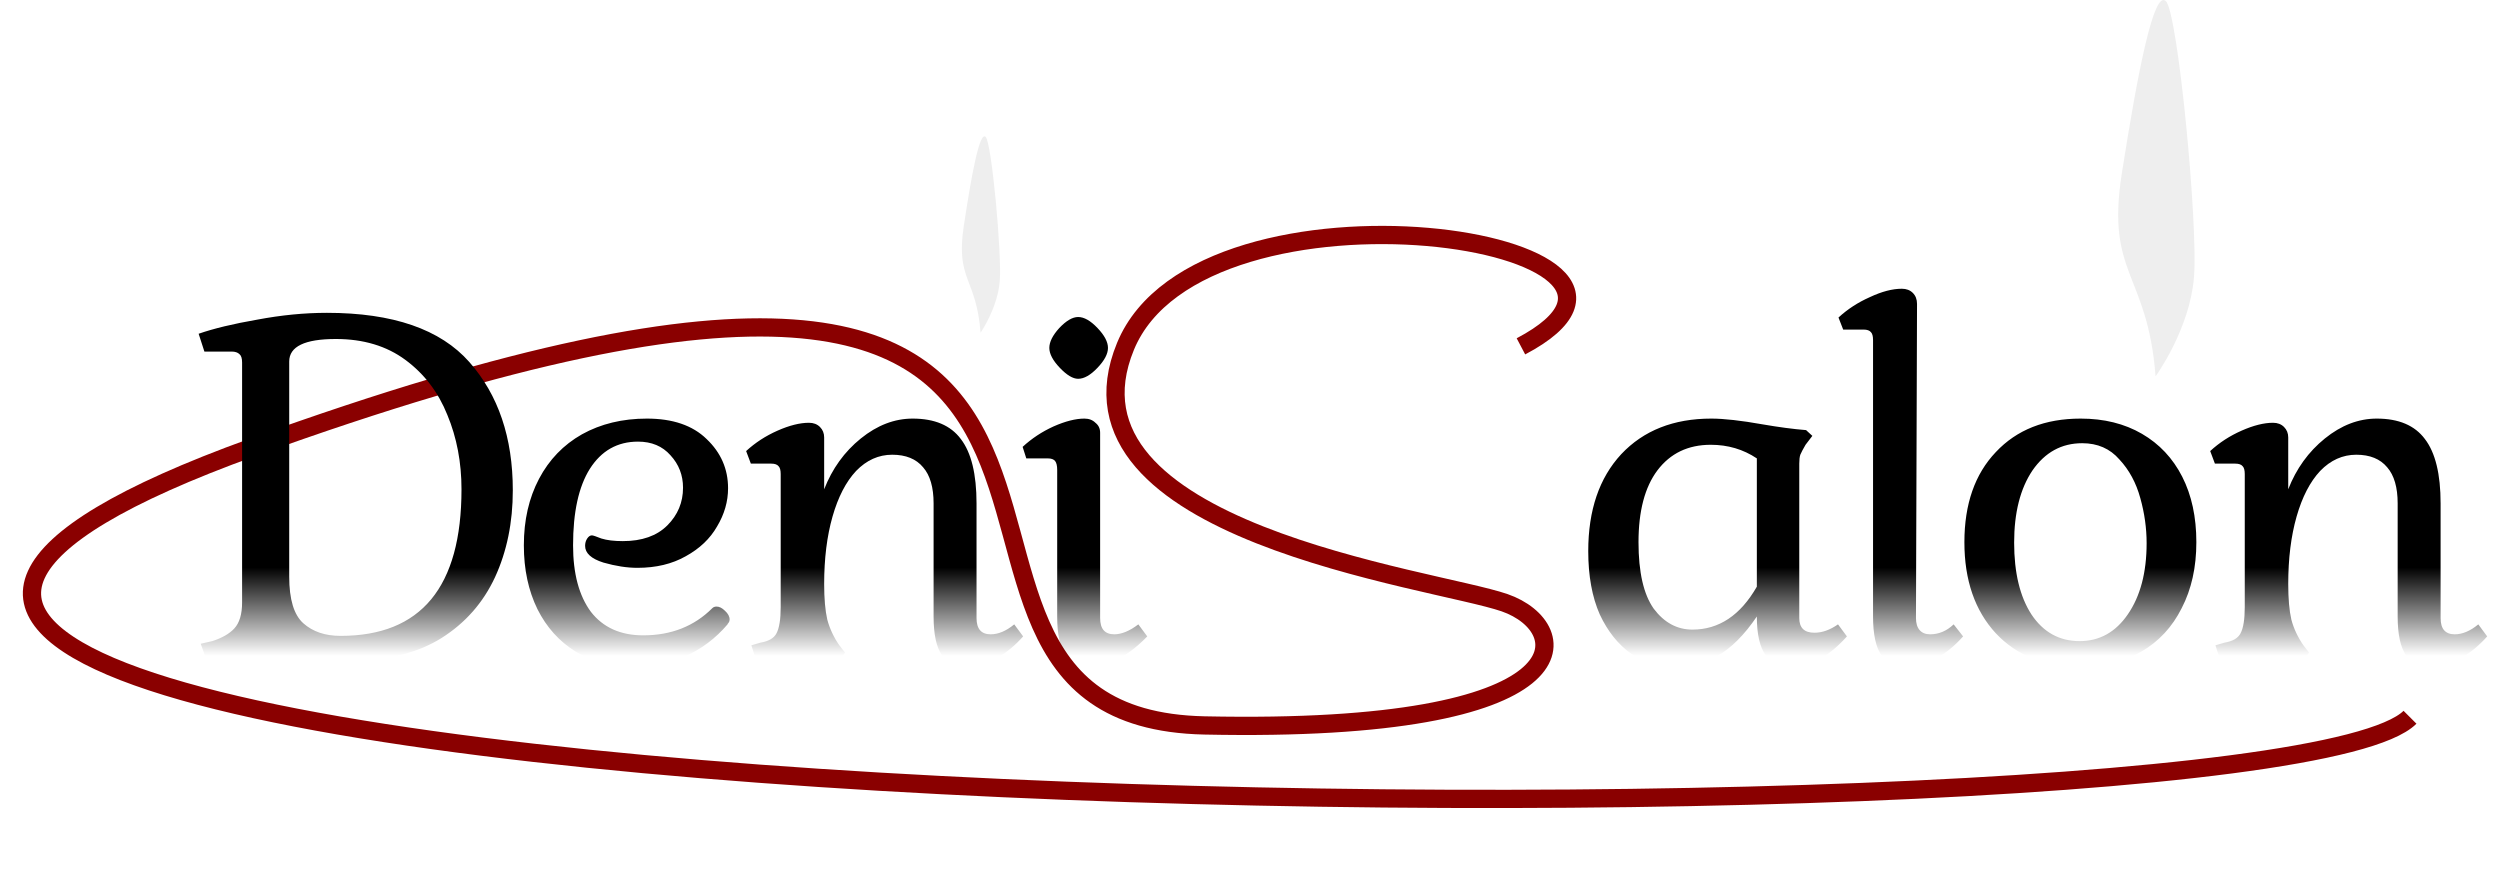
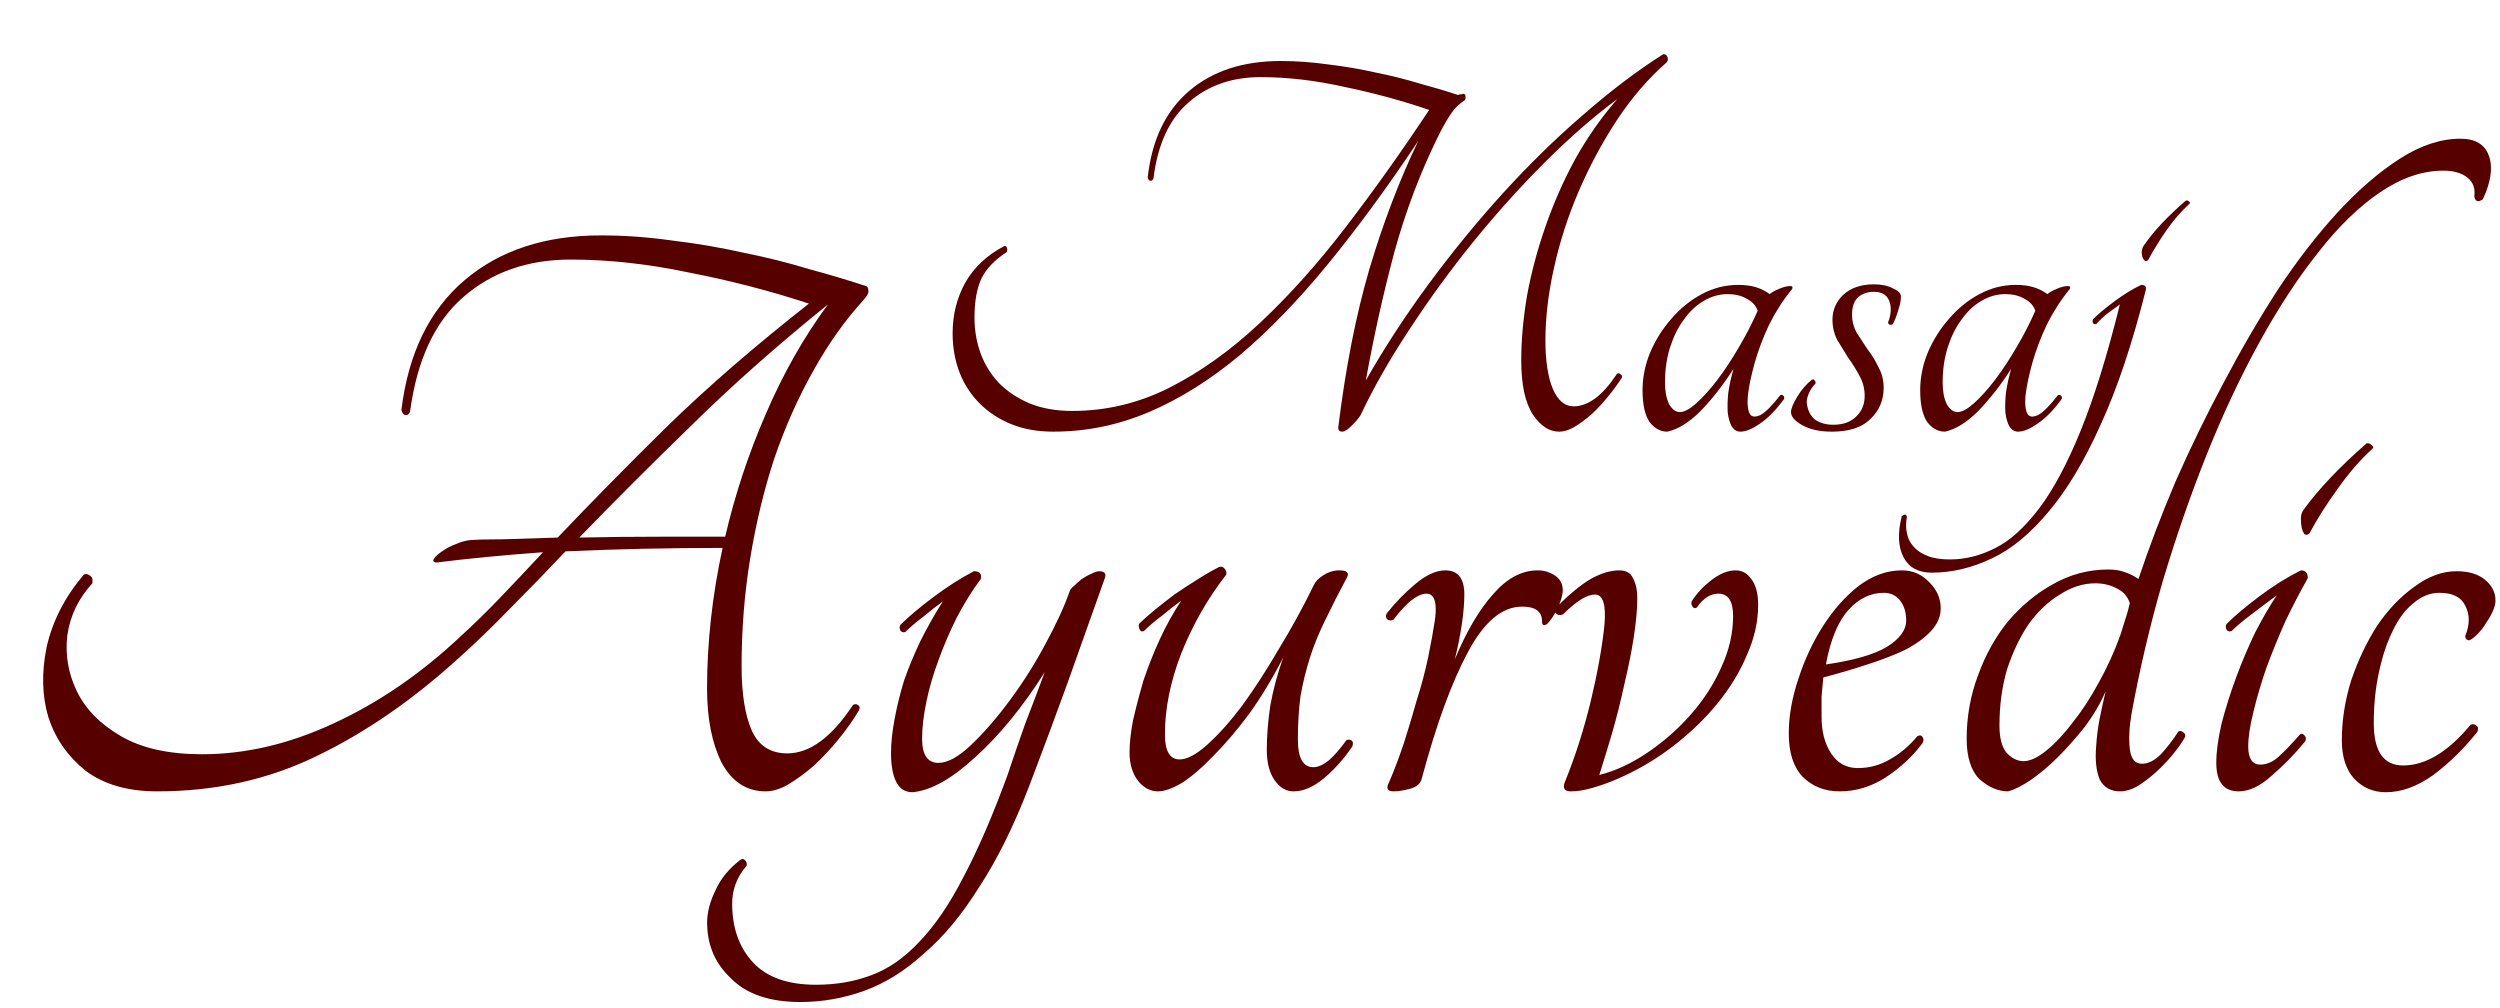
- <svg xmlns="http://www.w3.org/2000/svg" width="137" height="48" viewBox="0 0 137 48" fill="none">
-   <path d="M83.347 18.98C94.406 13.152 65.862 8.818 61.677 18.98C57.492 29.143 78.565 31.683 82.451 33.029C86.336 34.374 87.233 40.202 66.011 39.754C44.789 39.306 71.69 3.587 13.853 24.51C-43.985 45.433 123.848 47.525 132.068 39.306" stroke="#8A0000" />
-   <path d="M11 35.278L11.631 35.134C12.167 34.962 12.569 34.732 12.836 34.445C13.123 34.139 13.267 33.661 13.267 33.011V19.869C13.267 19.639 13.219 19.486 13.123 19.409C13.028 19.314 12.884 19.266 12.693 19.266H11.201L10.885 18.29C11.708 18.003 12.779 17.745 14.099 17.516C15.419 17.267 16.691 17.143 17.915 17.143C21.531 17.143 24.133 18.042 25.72 19.84C27.308 21.638 28.102 23.981 28.102 26.87C28.102 28.63 27.777 30.218 27.126 31.633C26.476 33.03 25.5 34.139 24.2 34.962C22.918 35.765 21.34 36.167 19.465 36.167H11.316L11 35.278ZM18.662 34.847C23.08 34.847 25.29 32.169 25.29 26.813C25.29 25.34 25.032 23.981 24.515 22.738C24.018 21.495 23.253 20.49 22.22 19.725C21.187 18.96 19.915 18.577 18.403 18.577C16.701 18.577 15.849 18.989 15.849 19.811V31.605C15.849 32.848 16.108 33.699 16.624 34.158C17.141 34.617 17.82 34.847 18.662 34.847ZM34.704 36.54C33.499 36.54 32.447 36.263 31.548 35.708C30.649 35.153 29.951 34.378 29.453 33.384C28.956 32.37 28.707 31.203 28.707 29.883C28.707 28.506 28.984 27.291 29.539 26.239C30.094 25.187 30.878 24.374 31.892 23.8C32.925 23.226 34.111 22.939 35.45 22.939C36.866 22.939 37.956 23.312 38.721 24.058C39.506 24.804 39.898 25.703 39.898 26.755C39.898 27.482 39.697 28.18 39.295 28.85C38.913 29.52 38.339 30.065 37.574 30.485C36.828 30.906 35.947 31.117 34.934 31.117C34.36 31.117 33.738 31.021 33.069 30.83C32.399 30.619 32.064 30.313 32.064 29.912C32.064 29.759 32.102 29.625 32.179 29.51C32.255 29.395 32.342 29.338 32.437 29.338C32.495 29.338 32.667 29.395 32.954 29.51C33.26 29.606 33.652 29.653 34.13 29.653C35.182 29.653 35.995 29.366 36.569 28.793C37.143 28.219 37.43 27.53 37.43 26.727C37.43 26.038 37.2 25.445 36.741 24.948C36.301 24.45 35.708 24.201 34.962 24.201C33.834 24.201 32.954 24.699 32.322 25.694C31.71 26.669 31.404 28.066 31.404 29.883C31.404 31.432 31.729 32.647 32.38 33.527C33.049 34.388 34.006 34.818 35.249 34.818C36.78 34.818 38.042 34.321 39.037 33.326C39.094 33.269 39.171 33.24 39.267 33.24C39.419 33.24 39.573 33.317 39.726 33.47C39.898 33.623 39.984 33.785 39.984 33.958C39.984 34.015 39.965 34.072 39.926 34.13C39.888 34.168 39.869 34.197 39.869 34.216C39.219 34.981 38.444 35.564 37.545 35.966C36.665 36.349 35.718 36.54 34.704 36.54ZM53.141 36.54C52.433 36.54 51.926 36.33 51.62 35.909C51.314 35.469 51.161 34.761 51.161 33.785V27.587C51.161 26.707 50.97 26.047 50.587 25.608C50.205 25.148 49.64 24.919 48.894 24.919C48.148 24.919 47.488 25.215 46.914 25.808C46.359 26.401 45.929 27.233 45.623 28.305C45.317 29.376 45.164 30.61 45.164 32.006C45.164 32.81 45.221 33.46 45.336 33.958C45.47 34.455 45.69 34.924 45.996 35.364L46.312 35.765L45.996 36.167H41.434L41.175 35.364L41.663 35.22C42.122 35.144 42.419 34.971 42.553 34.704C42.706 34.417 42.782 33.938 42.782 33.269V25.98C42.782 25.77 42.744 25.627 42.667 25.55C42.591 25.454 42.457 25.407 42.266 25.407H41.147L40.888 24.718C41.386 24.259 41.96 23.886 42.61 23.599C43.26 23.312 43.834 23.168 44.332 23.168C44.58 23.168 44.781 23.245 44.934 23.398C45.087 23.551 45.164 23.742 45.164 23.972V26.813C45.604 25.684 46.273 24.756 47.172 24.029C48.072 23.302 49.019 22.939 50.013 22.939C51.218 22.939 52.098 23.312 52.653 24.058C53.227 24.804 53.514 25.98 53.514 27.587V33.871C53.514 34.465 53.772 34.761 54.289 34.761C54.709 34.761 55.14 34.579 55.58 34.216L56.068 34.876C55.628 35.373 55.14 35.775 54.604 36.081C54.069 36.387 53.581 36.54 53.141 36.54ZM59.082 20.758C58.795 20.758 58.46 20.557 58.077 20.155C57.695 19.754 57.503 19.39 57.503 19.065C57.503 18.74 57.685 18.376 58.049 17.975C58.431 17.573 58.776 17.372 59.082 17.372C59.407 17.372 59.761 17.573 60.143 17.975C60.526 18.376 60.717 18.74 60.717 19.065C60.717 19.39 60.526 19.754 60.143 20.155C59.761 20.557 59.407 20.758 59.082 20.758ZM59.942 36.54C59.235 36.54 58.718 36.33 58.393 35.909C58.087 35.469 57.934 34.761 57.934 33.785V25.751C57.934 25.521 57.895 25.359 57.819 25.263C57.742 25.168 57.609 25.12 57.417 25.12H56.241L56.04 24.488C56.537 24.029 57.102 23.656 57.733 23.369C58.383 23.082 58.948 22.939 59.426 22.939C59.675 22.939 59.875 23.015 60.029 23.168C60.201 23.302 60.287 23.484 60.287 23.714V33.871C60.287 34.465 60.545 34.761 61.062 34.761C61.463 34.761 61.903 34.579 62.381 34.216L62.869 34.876C62.391 35.373 61.884 35.775 61.348 36.081C60.832 36.387 60.363 36.54 59.942 36.54Z" fill="url(#paint0_linear)" />
-   <path d="M91.742 36.54C90.9 36.54 90.116 36.301 89.389 35.823C88.681 35.325 88.107 34.608 87.667 33.671C87.246 32.714 87.036 31.557 87.036 30.199C87.036 27.96 87.638 26.191 88.843 24.89C90.068 23.589 91.713 22.939 93.779 22.939C94.468 22.939 95.405 23.044 96.591 23.255C97.471 23.407 98.265 23.513 98.973 23.57L99.317 23.886L98.944 24.374C98.81 24.603 98.714 24.785 98.657 24.919C98.619 25.034 98.6 25.196 98.6 25.407V33.871C98.6 34.407 98.877 34.675 99.432 34.675C99.853 34.675 100.283 34.522 100.723 34.216L101.211 34.876C100.752 35.392 100.264 35.804 99.747 36.11C99.231 36.397 98.762 36.54 98.341 36.54C97.614 36.54 97.088 36.33 96.763 35.909C96.438 35.469 96.275 34.761 96.275 33.785C95.587 34.799 94.869 35.517 94.123 35.938C93.396 36.339 92.602 36.54 91.742 36.54ZM92.746 34.503C94.2 34.503 95.376 33.718 96.275 32.15V25.12C95.529 24.622 94.688 24.374 93.75 24.374C92.507 24.374 91.531 24.842 90.823 25.78C90.135 26.698 89.79 28.008 89.79 29.711C89.79 31.356 90.068 32.571 90.623 33.355C91.196 34.12 91.904 34.503 92.746 34.503ZM104.68 36.54C103.953 36.54 103.427 36.33 103.102 35.909C102.796 35.469 102.643 34.761 102.643 33.785V18.635C102.643 18.424 102.604 18.281 102.528 18.204C102.451 18.109 102.317 18.061 102.126 18.061H101.007L100.749 17.401C101.246 16.942 101.82 16.569 102.47 16.282C103.121 15.976 103.704 15.823 104.221 15.823C104.469 15.823 104.67 15.899 104.823 16.052C104.976 16.205 105.053 16.406 105.053 16.655L104.995 33.871C104.995 34.158 105.062 34.378 105.196 34.531C105.33 34.684 105.522 34.761 105.77 34.761C106.248 34.761 106.679 34.579 107.061 34.216L107.578 34.876C107.138 35.373 106.65 35.775 106.115 36.081C105.579 36.387 105.101 36.54 104.68 36.54ZM114.019 36.54C112.068 36.54 110.518 35.928 109.37 34.704C108.223 33.46 107.649 31.796 107.649 29.711C107.649 27.626 108.223 25.98 109.37 24.775C110.518 23.551 112.068 22.939 114.019 22.939C115.301 22.939 116.42 23.216 117.376 23.771C118.333 24.326 119.069 25.11 119.586 26.124C120.102 27.138 120.36 28.333 120.36 29.711C120.36 31.088 120.093 32.293 119.557 33.326C119.041 34.359 118.304 35.153 117.348 35.708C116.391 36.263 115.282 36.54 114.019 36.54ZM113.962 35.134C115.052 35.134 115.932 34.646 116.602 33.671C117.29 32.676 117.635 31.375 117.635 29.768C117.635 28.946 117.52 28.123 117.29 27.3C117.061 26.459 116.678 25.751 116.142 25.177C115.626 24.584 114.947 24.288 114.105 24.288C112.976 24.288 112.068 24.785 111.379 25.78C110.71 26.774 110.375 28.094 110.375 29.739C110.375 31.385 110.69 32.695 111.322 33.671C111.972 34.646 112.852 35.134 113.962 35.134ZM133.372 36.54C132.664 36.54 132.157 36.33 131.851 35.909C131.545 35.469 131.392 34.761 131.392 33.785V27.587C131.392 26.707 131.2 26.047 130.818 25.608C130.435 25.148 129.871 24.919 129.125 24.919C128.379 24.919 127.719 25.215 127.145 25.808C126.59 26.401 126.16 27.233 125.854 28.305C125.548 29.376 125.395 30.61 125.395 32.006C125.395 32.81 125.452 33.46 125.567 33.958C125.701 34.455 125.921 34.924 126.227 35.364L126.542 35.765L126.227 36.167H121.664L121.406 35.364L121.894 35.22C122.353 35.144 122.649 34.971 122.783 34.704C122.936 34.417 123.013 33.938 123.013 33.269V25.98C123.013 25.77 122.975 25.627 122.898 25.55C122.822 25.454 122.688 25.407 122.496 25.407H121.377L121.119 24.718C121.616 24.259 122.19 23.886 122.841 23.599C123.491 23.312 124.065 23.168 124.562 23.168C124.811 23.168 125.012 23.245 125.165 23.398C125.318 23.551 125.395 23.742 125.395 23.972V26.813C125.835 25.684 126.504 24.756 127.403 24.029C128.302 23.302 129.249 22.939 130.244 22.939C131.449 22.939 132.329 23.312 132.884 24.058C133.458 24.804 133.745 25.98 133.745 27.587V33.871C133.745 34.465 134.003 34.761 134.519 34.761C134.94 34.761 135.371 34.579 135.811 34.216L136.298 34.876C135.859 35.373 135.371 35.775 134.835 36.081C134.299 36.387 133.812 36.54 133.372 36.54Z" fill="url(#paint1_linear)" />
-   <path d="M53.734 18.233C53.515 15.256 52.37 15.35 52.809 12.43C53.248 9.51 53.688 7.162 54.017 7.506C54.347 7.85 54.905 13.919 54.786 15.407C54.667 16.896 53.734 18.233 53.734 18.233Z" fill="#C4C4C4" fill-opacity="0.29" />
-   <path d="M118.126 20.624C117.686 14.918 115.398 15.098 116.276 9.502C117.154 3.905 118.033 -0.594 118.692 0.064C119.35 0.723 120.467 12.355 120.229 15.208C119.991 18.061 118.126 20.624 118.126 20.624Z" fill="#C4C4C4" fill-opacity="0.29" />
-   <defs>
-     <linearGradient id="paint0_linear" x1="36.719" y1="4.782" x2="36.719" y2="47.226" gradientUnits="userSpaceOnUse">
-       <stop offset="0.62" />
-       <stop offset="0.734" stop-opacity="0" />
-     </linearGradient>
-     <linearGradient id="paint1_linear" x1="111.444" y1="4.782" x2="111.444" y2="47.226" gradientUnits="userSpaceOnUse">
-       <stop offset="0.62" />
-       <stop offset="0.734" stop-opacity="0" />
-     </linearGradient>
-   </defs>
+ <svg xmlns="http://www.w3.org/2000/svg" width="417" height="168" viewBox="0 0 417 168" fill="none">
+   <path d="M144.576 47.76C144.768 47.952 144.864 48.24 144.864 48.624C144.864 48.912 144.624 49.344 144.144 49.92C140.976 53.376 138.144 57.36 135.648 61.872C133.152 66.288 130.992 71.136 129.168 76.416C127.44 81.696 126.096 87.264 125.136 93.12C124.176 98.976 123.696 104.976 123.696 111.12C123.696 115.728 124.272 119.328 125.424 121.92C126.576 124.416 128.544 125.664 131.328 125.664C135.072 125.664 138.72 122.976 142.272 117.6C142.56 117.408 142.848 117.408 143.136 117.6C143.424 117.792 143.472 118.08 143.28 118.464C142.32 120.096 141.168 121.728 139.824 123.36C138.576 124.896 137.232 126.336 135.792 127.68C134.352 128.928 132.912 129.984 131.472 130.848C130.128 131.616 128.88 132 127.728 132C124.56 132 122.112 130.416 120.384 127.248C118.752 123.984 117.936 119.856 117.936 114.864C117.936 107.184 118.8 99.36 120.528 91.392C116.016 91.392 111.552 91.44 107.136 91.536C102.816 91.632 98.544 91.776 94.32 91.968C91.152 95.328 88.08 98.496 85.104 101.472C82.224 104.448 79.392 107.184 76.608 109.68C68.928 116.688 61.008 122.16 52.848 126.096C44.784 130.032 35.904 132 26.208 132C21.312 132 17.328 130.848 14.256 128.544C11.28 126.144 9.216 123.168 8.064 119.616C7.008 116.064 6.912 112.176 7.776 107.952C8.736 103.632 10.8 99.6 13.968 95.856C14.256 95.664 14.592 95.712 14.976 96C15.36 96.192 15.504 96.624 15.408 97.296C13.104 99.792 11.712 102.672 11.232 105.936C10.848 109.2 11.376 112.32 12.816 115.296C14.256 118.272 16.704 120.768 20.16 122.784C23.616 124.8 28.128 125.808 33.696 125.808C40.992 125.808 48.336 124.08 55.728 120.624C63.216 117.168 70.272 112.32 76.896 106.08C79.008 104.16 81.168 102.048 83.376 99.744C85.68 97.344 88.08 94.8 90.576 92.112C83.952 92.592 78 93.168 72.72 93.84C72.24 93.744 72.144 93.504 72.432 93.12C72.72 92.736 73.152 92.352 73.728 91.968C74.4 91.488 75.12 91.104 75.888 90.816C76.752 90.432 77.568 90.192 78.336 90.096C79.488 90 81.36 89.952 83.952 89.952C86.64 89.856 89.664 89.76 93.024 89.664C98.496 83.904 104.592 77.712 111.312 71.088C118.128 64.464 126 57.648 134.928 50.64C128.496 48.528 121.824 46.8 114.912 45.456C108.096 44.016 101.52 43.296 95.184 43.296C87.984 43.296 81.984 45.408 77.184 49.632C72.48 53.76 69.552 60.096 68.4 68.64C68.208 69.12 67.92 69.312 67.536 69.216C67.248 69.12 67.056 68.832 66.96 68.352C68.112 58.944 71.616 51.744 77.472 46.752C83.328 41.76 90.912 39.264 100.224 39.264C104.16 39.264 108.144 39.552 112.176 40.128C116.208 40.608 120.144 41.28 123.984 42.144C127.824 42.912 131.472 43.824 134.928 44.88C138.48 45.84 141.696 46.8 144.576 47.76ZM120.96 89.52C122.592 82.512 124.848 75.696 127.728 69.072C130.608 62.352 134.064 56.256 138.096 50.784C129.648 57.6 122.064 64.32 115.344 70.944C108.624 77.472 102.384 83.712 96.624 89.664C101.232 89.568 105.792 89.52 110.304 89.52C114.816 89.52 118.368 89.52 120.96 89.52ZM178.43 98.592C178.526 98.304 178.766 98.016 179.15 97.728C179.534 97.344 179.966 96.96 180.445 96.576C181.022 96.192 181.55 95.904 182.03 95.712C182.606 95.424 183.038 95.28 183.326 95.28C184.19 95.28 184.526 95.616 184.334 96.288C182.222 102.24 180.158 108.048 178.142 113.712C176.126 119.28 173.966 125.088 171.662 131.136C169.07 137.856 166.286 143.472 163.31 147.984C160.43 152.592 157.358 156.288 154.094 159.072C150.926 161.952 147.614 164.016 144.158 165.264C140.701 166.512 137.149 167.136 133.501 167.136C128.413 167.136 124.573 165.84 121.981 163.248C119.293 160.752 117.949 157.632 117.949 153.888C117.949 152.16 118.429 150.336 119.389 148.416C120.253 146.496 121.645 144.816 123.565 143.376C123.853 143.184 124.141 143.28 124.43 143.664C124.621 144.048 124.621 144.336 124.43 144.528C122.893 146.352 122.125 148.416 122.125 150.72C122.125 154.752 123.277 158.016 125.581 160.512C127.885 163.008 131.389 164.256 136.093 164.256C139.453 164.256 142.525 163.728 145.31 162.672C148.19 161.616 150.878 159.744 153.374 157.056C155.966 154.368 158.414 150.768 160.718 146.256C163.118 141.744 165.566 136.08 168.062 129.264C169.118 126.096 170.126 123.168 171.086 120.48C172.142 117.792 173.198 115.008 174.254 112.128C170.606 117.888 166.766 122.592 162.734 126.24C158.798 129.888 155.294 131.856 152.222 132.144C150.974 132.144 150.062 131.568 149.486 130.416C148.91 129.264 148.622 127.68 148.622 125.664C148.622 123.936 148.814 122.064 149.198 120.048C149.582 117.936 150.11 115.776 150.782 113.568C151.55 111.36 152.462 109.152 153.518 106.944C154.67 104.64 155.918 102.432 157.262 100.32C156.206 101.088 155.102 101.952 153.95 102.912C152.798 103.776 151.838 104.592 151.07 105.36C150.782 105.552 150.494 105.504 150.206 105.216C150.014 104.832 150.014 104.496 150.206 104.208C151.55 102.864 153.374 101.328 155.678 99.6C157.982 97.872 160.238 96.432 162.445 95.28C163.406 95.28 163.79 95.712 163.598 96.576C162.158 98.496 160.814 100.656 159.566 103.056C158.414 105.36 157.406 107.712 156.542 110.112C155.678 112.416 155.006 114.72 154.526 117.024C154.046 119.328 153.806 121.392 153.806 123.216C153.806 125.904 154.718 127.248 156.542 127.248C158.078 127.248 159.902 126.24 162.014 124.224C164.222 122.112 166.382 119.616 168.494 116.736C170.702 113.76 172.67 110.64 174.398 107.376C176.222 104.016 177.566 101.088 178.43 98.592ZM193.157 132C191.909 132 190.805 131.424 189.845 130.272C188.885 129.024 188.405 127.44 188.405 125.52C188.405 123.984 188.597 122.208 188.981 120.192C189.461 118.08 190.037 115.872 190.709 113.568C191.477 111.264 192.389 108.96 193.445 106.656C194.501 104.352 195.701 102.192 197.045 100.176C195.989 100.944 194.885 101.808 193.733 102.768C192.581 103.632 191.621 104.448 190.853 105.216C190.565 105.408 190.325 105.36 190.133 105.072C189.941 104.688 189.893 104.352 189.989 104.064C190.661 103.392 191.525 102.624 192.581 101.76C193.637 100.896 194.741 100.032 195.893 99.168C197.141 98.304 198.389 97.488 199.637 96.72C200.981 95.856 202.229 95.136 203.381 94.56C203.765 94.464 204.053 94.56 204.245 94.848C204.533 95.136 204.629 95.472 204.533 95.856C201.461 99.792 198.965 104.16 197.045 108.96C195.221 113.664 194.309 118.176 194.309 122.496C194.309 125.28 195.125 126.672 196.757 126.672C198.005 126.672 199.541 125.856 201.365 124.224C203.285 122.496 205.253 120.288 207.269 117.6C209.285 114.816 211.301 111.696 213.317 108.24C215.429 104.784 217.349 101.28 219.077 97.728C219.365 97.056 219.893 96.48 220.661 96C221.525 95.424 222.437 95.136 223.397 95.136C224.645 95.136 225.077 95.52 224.693 96.288C223.349 98.784 222.149 101.136 221.093 103.344C220.037 105.456 219.173 107.568 218.501 109.68C217.829 111.792 217.301 113.952 216.917 116.16C216.629 118.368 216.485 120.768 216.485 123.36C216.485 126.432 217.349 127.968 219.077 127.968C219.845 127.968 220.709 127.584 221.669 126.816C222.629 125.952 223.589 124.848 224.549 123.504C224.837 123.312 225.125 123.312 225.413 123.504C225.701 123.696 225.749 124.032 225.557 124.512C224.213 126.528 222.629 128.304 220.805 129.84C219.077 131.28 217.397 132 215.765 132C214.517 132 213.461 131.376 212.597 130.128C211.733 128.88 211.301 127.2 211.301 125.088C211.301 122.784 211.493 120.336 211.877 117.744C212.357 115.056 213.077 112.368 214.037 109.68C212.213 113.232 210.293 116.4 208.277 119.184C206.261 121.872 204.293 124.176 202.373 126.096C200.549 128.016 198.821 129.504 197.189 130.56C195.557 131.52 194.213 132 193.157 132ZM244.252 99.168C244.252 100.608 244.108 102.288 243.82 104.208C243.532 106.128 243.148 108.048 242.668 109.968C244.588 105.36 246.7 101.76 249.004 99.168C251.308 96.48 253.804 95.136 256.492 95.136C257.548 95.136 258.508 95.424 259.372 96C260.236 96.576 260.668 97.392 260.668 98.448C260.668 99.216 260.38 100.224 259.804 101.472C259.228 102.624 258.652 103.488 258.076 104.064C257.5 104.448 257.212 104.304 257.212 103.632C257.212 102 256.108 101.184 253.9 101.184C250.54 101.184 247.516 103.728 244.828 108.816C242.14 113.808 239.596 120.768 237.196 129.696C237.004 130.656 236.332 131.28 235.18 131.568C234.124 131.856 233.212 132 232.444 132C231.388 132 231.148 131.472 231.724 130.416C232.588 128.4 233.404 126.24 234.172 123.936C234.94 121.536 235.66 119.136 236.332 116.736C237.1 114.336 237.724 111.984 238.204 109.68C238.684 107.376 239.068 105.264 239.356 103.344C239.74 100.464 239.26 99.024 237.916 99.024C237.148 99.024 236.236 99.456 235.18 100.32C234.22 101.184 233.308 102.192 232.444 103.344C232.06 103.536 231.724 103.536 231.436 103.344C231.148 103.056 231.1 102.72 231.292 102.336C232.732 100.512 234.316 98.88 236.044 97.44C237.868 95.904 239.548 95.136 241.084 95.136C243.196 95.136 244.252 96.48 244.252 99.168ZM269.641 129.984C268.297 130.56 266.953 131.04 265.609 131.424C264.265 131.808 263.065 132 262.009 132C260.857 132 260.569 131.376 261.145 130.128C262.777 126.096 264.169 121.728 265.321 117.024C266.473 112.224 267.241 107.952 267.625 104.208C267.913 100.848 267.385 99.168 266.041 99.168C264.697 99.168 262.921 100.272 260.713 102.48C260.233 102.672 259.849 102.624 259.561 102.336C259.273 102.048 259.273 101.712 259.561 101.328C261.769 99.12 263.689 97.536 265.321 96.576C267.049 95.616 268.633 95.136 270.073 95.136C271.225 95.136 271.993 95.568 272.377 96.432C272.857 97.296 273.097 98.4 273.097 99.744C273.097 101.568 272.905 103.728 272.521 106.224C272.137 108.72 271.609 111.36 270.937 114.144C270.361 116.832 269.689 119.52 268.921 122.208C268.153 124.8 267.433 127.152 266.761 129.264C269.449 128.592 272.137 127.344 274.825 125.52C277.513 123.696 279.913 121.584 282.025 119.184C284.137 116.784 285.817 114.192 287.065 111.408C288.409 108.528 289.081 105.648 289.081 102.768C289.081 100.272 288.265 99.024 286.633 99.024C285.289 99.024 284.089 99.792 283.033 101.328C282.745 101.52 282.505 101.472 282.313 101.184C282.121 100.896 282.073 100.608 282.169 100.32C282.937 99.072 283.993 97.92 285.337 96.864C286.777 95.712 288.169 95.136 289.513 95.136C290.569 95.136 291.433 95.616 292.105 96.576C292.873 97.536 293.257 98.976 293.257 100.896C293.257 103.68 292.633 106.464 291.385 109.248C290.233 112.032 288.601 114.72 286.489 117.312C284.377 119.904 281.881 122.304 279.001 124.512C276.121 126.72 273.001 128.544 269.641 129.984ZM323.711 101.472C323.711 102.816 323.183 104.064 322.127 105.216C321.071 106.368 319.631 107.424 317.807 108.384C315.983 109.248 313.871 110.064 311.471 110.832C309.167 111.6 306.719 112.32 304.127 112.992C304.031 114.048 303.935 115.104 303.839 116.16C303.839 117.216 303.839 118.368 303.839 119.616C303.839 122.016 304.367 124.032 305.423 125.664C306.479 127.296 307.967 128.112 309.887 128.112C311.807 128.112 313.583 127.632 315.215 126.672C316.943 125.712 318.479 124.416 319.823 122.784C320.207 122.592 320.495 122.64 320.687 122.928C320.879 123.216 320.879 123.552 320.687 123.936C319.055 126.144 316.991 128.064 314.495 129.696C312.095 131.232 309.551 132 306.863 132C304.367 132 302.303 131.184 300.671 129.552C299.135 127.92 298.367 125.52 298.367 122.352C298.367 119.472 298.895 116.448 299.951 113.28C301.007 110.016 302.399 107.04 304.127 104.352C305.855 101.664 307.823 99.456 310.031 97.728C312.335 96 314.735 95.136 317.231 95.136C319.055 95.136 320.591 95.808 321.839 97.152C323.087 98.4 323.711 99.84 323.711 101.472ZM314.207 98.88C311.999 98.88 310.031 99.84 308.303 101.76C306.575 103.68 305.327 106.704 304.559 110.832C309.167 110.16 312.527 109.2 314.639 107.952C316.847 106.608 317.951 105.12 317.951 103.488C317.951 102.144 317.615 101.04 316.943 100.176C316.271 99.312 315.359 98.88 314.207 98.88ZM410.407 23.136C412.903 23.136 414.487 24.096 415.159 26.016C415.831 27.936 415.495 30.336 414.151 33.216C413.383 33.792 412.903 33.648 412.711 32.784C412.903 31.44 412.519 30.384 411.559 29.616C410.599 28.848 409.255 28.464 407.527 28.464C404.071 28.464 400.567 29.664 397.015 32.064C393.463 34.464 390.007 37.824 386.647 42.144C383.287 46.368 380.023 51.36 376.855 57.12C373.687 62.88 370.759 69.12 368.071 75.84C365.383 82.56 362.935 89.616 360.727 97.008C358.615 104.304 356.887 111.648 355.543 119.04C355.159 121.248 355.063 123.216 355.255 124.944C355.447 126.576 356.119 127.392 357.271 127.392C358.327 127.392 359.383 126.864 360.439 125.808C361.495 124.656 362.455 123.408 363.319 122.064C363.511 121.872 363.751 121.872 364.039 122.064C364.423 122.256 364.567 122.544 364.471 122.928C363.991 123.792 363.319 124.752 362.455 125.808C361.591 126.864 360.631 127.872 359.575 128.832C358.615 129.696 357.607 130.464 356.551 131.136C355.495 131.712 354.535 132 353.671 132C352.039 132 350.887 131.328 350.215 129.984C349.639 128.544 349.447 126.72 349.639 124.512C349.735 122.88 349.927 121.344 350.215 119.904C350.503 118.464 350.839 116.928 351.223 115.296C350.359 117.312 349.207 119.28 347.767 121.2C346.327 123.024 344.839 124.704 343.303 126.24C341.767 127.776 340.231 129.072 338.695 130.128C337.255 131.088 336.007 131.712 334.951 132C333.319 132 331.735 131.328 330.199 129.984C328.759 128.544 328.039 126.288 328.039 123.216C328.039 119.568 328.663 116.064 329.911 112.704C331.159 109.248 332.839 106.224 334.951 103.632C337.159 101.04 339.655 98.976 342.439 97.44C345.319 95.808 348.391 94.992 351.655 94.992C352.711 94.992 353.623 95.136 354.391 95.424C355.255 95.712 356.023 96.096 356.695 96.576C358.423 91.392 360.487 85.968 362.887 80.304C365.383 74.64 368.071 69.12 370.951 63.744C373.831 58.272 376.855 53.088 380.023 48.192C383.287 43.296 386.599 39.024 389.959 35.376C393.415 31.632 396.871 28.656 400.327 26.448C403.783 24.24 407.143 23.136 410.407 23.136ZM337.543 126.96C338.599 126.96 339.847 126.384 341.287 125.232C342.823 123.984 344.311 122.4 345.751 120.48C347.287 118.56 348.727 116.352 350.071 113.856C351.511 111.264 352.711 108.624 353.671 105.936C353.959 104.976 354.247 104.064 354.535 103.2C354.823 102.336 355.063 101.472 355.255 100.608C354.871 99.456 354.151 98.64 353.095 98.16C352.039 97.584 350.839 97.296 349.495 97.296C347.479 97.296 345.511 97.92 343.591 99.168C341.671 100.32 339.943 101.952 338.407 104.064C336.967 106.176 335.767 108.672 334.807 111.552C333.943 114.432 333.511 117.6 333.511 121.056C333.511 123.072 333.895 124.56 334.663 125.52C335.527 126.48 336.487 126.96 337.543 126.96ZM372.269 105.216C371.981 105.408 371.693 105.36 371.405 105.072C371.213 104.688 371.213 104.352 371.405 104.064C372.749 102.72 374.573 101.184 376.877 99.456C379.181 97.728 381.485 96.288 383.789 95.136C384.557 95.136 384.941 95.568 384.941 96.432C383.693 98.64 382.445 101.04 381.197 103.632C380.045 106.224 378.989 108.816 378.029 111.408C377.165 113.904 376.445 116.352 375.869 118.752C375.293 121.056 375.005 122.976 375.005 124.512C375.005 126.528 375.677 127.536 377.021 127.536C378.077 127.536 379.085 127.104 380.045 126.24C381.101 125.28 382.301 124.032 383.645 122.496C383.837 122.304 384.077 122.352 384.365 122.64C384.653 122.928 384.701 123.264 384.509 123.648C382.781 125.76 380.909 127.68 378.893 129.408C376.973 131.136 375.149 132 373.421 132C370.925 132 369.677 130.416 369.677 127.248C369.677 125.424 369.965 123.264 370.541 120.768C371.213 118.176 372.029 115.584 372.989 112.992C373.949 110.4 375.005 107.904 376.157 105.504C377.405 103.104 378.605 101.04 379.757 99.312C378.701 100.08 377.357 101.088 375.725 102.336C374.189 103.488 373.037 104.448 372.269 105.216ZM385.229 88.944C384.941 89.232 384.653 89.28 384.365 89.088C384.173 88.8 384.029 88.464 383.933 88.08C383.837 87.6 383.789 87.072 383.789 86.496C383.789 85.92 383.933 85.44 384.221 85.056C386.717 81.6 390.221 77.904 394.733 73.968C395.021 73.872 395.309 73.968 395.597 74.256C395.885 74.448 395.933 74.64 395.741 74.832C393.725 76.656 391.805 78.864 389.981 81.456C388.157 83.952 386.573 86.448 385.229 88.944ZM411.929 106.8C411.449 106.8 411.209 106.56 411.209 106.08C411.977 104.16 411.977 102.48 411.209 101.04C410.537 99.6 409.097 98.88 406.889 98.88C405.353 98.88 403.913 99.456 402.569 100.608C401.225 101.664 400.073 103.2 399.113 105.216C398.153 107.136 397.385 109.44 396.809 112.128C396.233 114.72 395.945 117.552 395.945 120.624C395.945 125.328 397.577 127.68 400.841 127.68C404.585 127.68 408.329 125.424 412.073 120.912C412.457 120.72 412.793 120.768 413.081 121.056C413.369 121.248 413.417 121.584 413.225 122.064C411.017 124.848 408.569 127.248 405.881 129.264C403.193 131.184 400.553 132.144 397.961 132.144C395.849 132.144 394.073 131.376 392.633 129.84C391.289 128.304 390.617 126.192 390.617 123.504C390.617 120.144 391.145 116.784 392.201 113.424C393.353 110.064 394.793 107.04 396.521 104.352C398.345 101.664 400.409 99.504 402.713 97.872C405.017 96.144 407.369 95.28 409.769 95.28C411.785 95.28 413.369 95.76 414.521 96.72C415.673 97.68 416.249 98.832 416.249 100.176C416.249 100.656 416.105 101.232 415.817 101.904C415.529 102.576 415.145 103.248 414.665 103.92C414.281 104.592 413.801 105.216 413.225 105.792C412.745 106.272 412.313 106.608 411.929 106.8Z" fill="#570000" />
+   <path d="M277.456 9.024C277.776 9.024 278 9.184 278.128 9.504C278.256 9.824 278.224 10.112 278.032 10.368C274.96 13.056 272.176 16.288 269.68 20.064C267.248 23.776 265.136 27.712 263.344 31.872C261.552 36.032 260.176 40.288 259.216 44.64C258.256 48.928 257.776 52.96 257.776 56.736C257.776 60.192 258.192 62.912 259.024 64.896C259.856 66.816 261.008 67.776 262.48 67.776C264.912 67.776 267.312 65.984 269.68 62.4C269.872 62.208 270.064 62.208 270.256 62.4C270.512 62.528 270.608 62.72 270.544 62.976C269.84 64.064 269.04 65.152 268.144 66.24C267.312 67.264 266.416 68.224 265.456 69.12C264.496 69.952 263.536 70.656 262.576 71.232C261.68 71.744 260.848 72 260.08 72C258.416 72 256.944 71.04 255.664 69.12C254.384 67.136 253.744 64.128 253.744 60.096C253.744 56.768 254.064 53.184 254.704 49.344C255.408 45.504 256.432 41.664 257.776 37.824C259.12 33.92 260.784 30.144 262.768 26.496C264.816 22.848 267.152 19.52 269.776 16.512C265.808 19.456 261.744 23.008 257.584 27.168C253.488 31.264 249.52 35.68 245.68 40.416C241.904 45.088 238.384 49.92 235.12 54.912C231.856 59.84 229.136 64.608 226.96 69.216C226.704 69.664 226.224 70.24 225.52 70.944C224.816 71.648 224.272 72 223.888 72C223.44 72 223.216 71.776 223.216 71.328C224.432 61.408 226.16 52.608 228.4 44.928C230.704 37.184 233.424 30.048 236.56 23.52C231.44 31.2 226.416 38.048 221.488 44.064C216.56 50.08 211.632 55.168 206.704 59.328C201.776 63.424 196.752 66.56 191.632 68.736C186.512 70.912 181.2 72 175.696 72C173.072 72 170.736 71.584 168.688 70.752C166.64 69.92 164.88 68.768 163.408 67.296C161.936 65.824 160.816 64.096 160.048 62.112C159.28 60.128 158.896 57.952 158.896 55.584C158.896 52.512 159.6 49.696 161.008 47.136C162.48 44.576 164.624 42.56 167.44 41.088C167.696 40.96 167.856 41.024 167.92 41.28C168.048 41.536 168.048 41.792 167.92 42.048C165.936 43.328 164.528 44.8 163.696 46.464C162.928 48.128 162.544 50.304 162.544 52.992C162.544 55.104 162.896 57.12 163.6 59.04C164.304 60.896 165.328 62.528 166.672 63.936C168.08 65.344 169.776 66.464 171.76 67.296C173.808 68.128 176.176 68.544 178.864 68.544C184.496 68.544 189.872 67.264 194.992 64.704C200.176 62.08 205.2 58.496 210.064 53.952C214.928 49.408 219.696 44.096 224.368 38.016C229.04 31.936 233.712 25.376 238.384 18.336C233.904 16.8 229.2 15.52 224.272 14.496C219.408 13.408 214.736 12.864 210.256 12.864C205.456 12.864 201.456 14.272 198.256 17.088C195.056 19.84 193.104 24.064 192.4 29.76C192.272 30.08 192.08 30.208 191.824 30.144C191.632 30.08 191.504 29.888 191.44 29.568C192.144 23.296 194.448 18.496 198.352 15.168C202.256 11.84 207.344 10.176 213.616 10.176C216.24 10.176 218.896 10.368 221.584 10.752C224.272 11.072 226.896 11.52 229.456 12.096C232.016 12.608 234.448 13.216 236.752 13.92C239.12 14.56 241.264 15.2 243.184 15.84C243.312 15.776 243.44 15.744 243.568 15.744C243.76 15.744 243.92 15.712 244.048 15.648C244.304 15.648 244.432 15.776 244.432 16.032C244.496 16.288 244.464 16.512 244.336 16.704C243.44 17.28 242.704 17.984 242.128 18.816C241.552 19.648 240.912 20.736 240.208 22.08C237.008 28.48 234.448 35.2 232.528 42.24C230.672 49.216 229.104 56.288 227.824 63.456C230.832 58.144 234.288 52.832 238.192 47.52C242.096 42.208 246.224 37.152 250.576 32.352C254.928 27.552 259.408 23.168 264.016 19.2C268.624 15.168 273.104 11.776 277.456 9.024ZM296.92 65.952C297.048 65.824 297.208 65.824 297.4 65.952C297.592 66.08 297.656 66.272 297.592 66.528C296.248 68.384 294.904 69.76 293.56 70.656C292.28 71.552 291.192 72 290.296 72C289.72 72 289.24 71.712 288.856 71.136C288.536 70.56 288.312 69.792 288.184 68.832C288.12 67.808 288.152 66.688 288.28 65.472C288.472 64.192 288.76 62.88 289.144 61.536C287.416 64.224 285.592 66.56 283.672 68.544C281.752 70.464 279.896 71.616 278.104 72C276.952 72 275.96 71.456 275.128 70.368C274.36 69.216 273.976 67.456 273.976 65.088C273.976 62.976 274.392 60.896 275.224 58.848C276.12 56.736 277.304 54.848 278.776 53.184C280.248 51.456 281.944 50.08 283.864 49.056C285.784 48.032 287.8 47.52 289.912 47.52C291.064 47.52 292.056 47.648 292.888 47.904C293.72 48.16 294.488 48.544 295.192 49.056C295.576 48.736 296.088 48.448 296.728 48.192C297.432 47.872 298.072 47.712 298.648 47.712C298.968 47.712 299.064 47.872 298.936 48.192C297.464 49.984 296.184 51.968 295.096 54.144C294.072 56.32 293.272 58.432 292.696 60.48C292.12 62.528 291.736 64.352 291.544 65.952C291.416 67.488 291.544 68.544 291.928 69.12C292.248 69.568 292.824 69.6 293.656 69.216C294.488 68.768 295.576 67.68 296.92 65.952ZM280.216 68.736C280.92 68.736 281.816 68.256 282.904 67.296C284.056 66.272 285.24 64.96 286.456 63.36C287.672 61.76 288.856 59.968 290.008 57.984C291.224 55.936 292.28 53.888 293.176 51.84C292.92 51.008 292.312 50.336 291.352 49.824C290.456 49.312 289.4 49.056 288.184 49.056C286.776 49.056 285.432 49.44 284.152 50.208C282.936 50.912 281.848 51.936 280.888 53.28C279.928 54.56 279.16 56.096 278.584 57.888C278.008 59.68 277.72 61.664 277.72 63.84C277.72 65.248 277.944 66.432 278.392 67.392C278.904 68.288 279.512 68.736 280.216 68.736ZM312.563 47.424C313.843 47.424 314.899 47.648 315.731 48.096C316.627 48.48 317.075 48.928 317.075 49.44C317.075 50.144 316.915 50.944 316.595 51.84C316.339 52.736 316.051 53.472 315.731 54.048C315.603 54.176 315.411 54.208 315.155 54.144C314.963 54.016 314.899 53.856 314.963 53.664C315.155 53.216 315.283 52.704 315.347 52.128C315.411 51.552 315.379 51.04 315.251 50.592C314.931 49.312 314.035 48.672 312.563 48.672C311.475 48.672 310.579 48.992 309.875 49.632C309.235 50.272 308.915 51.232 308.915 52.512C308.915 53.536 309.171 54.528 309.683 55.488C310.259 56.384 310.867 57.312 311.507 58.272C312.211 59.168 312.819 60.16 313.331 61.248C313.907 62.272 314.195 63.424 314.195 64.704C314.195 66.752 313.459 68.48 311.987 69.888C310.579 71.296 308.435 72 305.555 72C303.571 72 301.939 71.648 300.659 70.944C299.379 70.24 298.739 69.504 298.739 68.736C298.739 68.16 299.091 67.296 299.795 66.144C300.499 64.992 301.299 64.064 302.195 63.36C302.387 63.232 302.547 63.264 302.675 63.456C302.867 63.648 302.899 63.84 302.771 64.032C302.259 64.544 301.875 65.152 301.619 65.856C301.363 66.496 301.299 67.072 301.427 67.584C301.619 68.672 302.099 69.504 302.867 70.08C303.699 70.592 304.659 70.848 305.747 70.848C307.411 70.848 308.691 70.4 309.587 69.504C310.547 68.608 311.027 67.456 311.027 66.048C311.027 64.832 310.739 63.712 310.163 62.688C309.587 61.6 308.947 60.576 308.243 59.616C307.603 58.592 306.995 57.6 306.419 56.64C305.907 55.616 305.651 54.528 305.651 53.376C305.651 51.712 306.259 50.304 307.475 49.152C308.755 48 310.451 47.424 312.563 47.424ZM343.233 65.952C343.361 65.824 343.521 65.824 343.713 65.952C343.905 66.08 343.969 66.272 343.905 66.528C342.561 68.384 341.217 69.76 339.873 70.656C338.593 71.552 337.505 72 336.609 72C336.033 72 335.553 71.712 335.169 71.136C334.849 70.56 334.625 69.792 334.497 68.832C334.433 67.808 334.465 66.688 334.593 65.472C334.785 64.192 335.073 62.88 335.457 61.536C333.729 64.224 331.905 66.56 329.984 68.544C328.065 70.464 326.209 71.616 324.417 72C323.265 72 322.273 71.456 321.441 70.368C320.673 69.216 320.289 67.456 320.289 65.088C320.289 62.976 320.705 60.896 321.537 58.848C322.433 56.736 323.617 54.848 325.089 53.184C326.561 51.456 328.257 50.08 330.177 49.056C332.097 48.032 334.113 47.52 336.225 47.52C337.377 47.52 338.369 47.648 339.201 47.904C340.033 48.16 340.801 48.544 341.505 49.056C341.889 48.736 342.401 48.448 343.041 48.192C343.745 47.872 344.385 47.712 344.961 47.712C345.281 47.712 345.377 47.872 345.249 48.192C343.777 49.984 342.497 51.968 341.409 54.144C340.385 56.32 339.585 58.432 339.009 60.48C338.433 62.528 338.049 64.352 337.857 65.952C337.729 67.488 337.857 68.544 338.241 69.12C338.561 69.568 339.137 69.6 339.969 69.216C340.801 68.768 341.889 67.68 343.233 65.952ZM326.529 68.736C327.233 68.736 328.129 68.256 329.217 67.296C330.369 66.272 331.553 64.96 332.769 63.36C333.985 61.76 335.169 59.968 336.321 57.984C337.537 55.936 338.593 53.888 339.489 51.84C339.233 51.008 338.625 50.336 337.665 49.824C336.769 49.312 335.713 49.056 334.497 49.056C333.089 49.056 331.745 49.44 330.465 50.208C329.249 50.912 328.161 51.936 327.201 53.28C326.241 54.56 325.473 56.096 324.897 57.888C324.321 59.68 324.033 61.664 324.033 63.84C324.033 65.248 324.257 66.432 324.705 67.392C325.217 68.288 325.825 68.736 326.529 68.736ZM353.595 50.784C352.891 51.296 352.187 51.808 351.483 52.32C350.843 52.832 350.235 53.408 349.659 54.048C349.403 54.112 349.211 54.048 349.083 53.856C349.019 53.664 349.019 53.472 349.083 53.28C349.979 52.384 351.163 51.392 352.635 50.304C354.171 49.152 355.675 48.224 357.147 47.52C357.787 47.52 358.043 47.808 357.915 48.384C355.675 57.28 353.179 64.736 350.427 70.752C347.739 76.768 344.859 81.6 341.787 85.248C338.715 88.96 335.547 91.584 332.283 93.12C328.955 94.72 325.595 95.52 322.203 95.52C319.963 95.52 318.395 94.656 317.499 92.928C316.603 91.2 316.507 88.928 317.211 86.112C317.339 85.984 317.499 85.888 317.691 85.824C317.883 85.824 318.011 85.952 318.075 86.208C317.883 87.168 317.883 88.064 318.075 88.896C318.203 89.728 318.555 90.464 319.131 91.104C319.707 91.808 320.507 92.352 321.531 92.736C322.491 93.12 323.739 93.312 325.275 93.312C327.835 93.312 330.363 92.672 332.859 91.392C335.291 90.176 337.723 87.968 340.155 84.768C342.523 81.632 344.827 77.312 347.067 71.808C349.307 66.304 351.483 59.296 353.595 50.784ZM358.299 43.392C357.915 43.712 357.595 43.52 357.339 42.816C357.147 42.048 357.243 41.408 357.627 40.896C358.523 39.616 359.515 38.4 360.603 37.248C361.755 36.032 363.067 34.784 364.539 33.504C364.731 33.376 364.923 33.408 365.115 33.6C365.307 33.728 365.339 33.856 365.211 33.984C363.867 35.2 362.587 36.672 361.371 38.4C360.219 40.064 359.195 41.728 358.299 43.392Z" fill="#570000" />
</svg>
